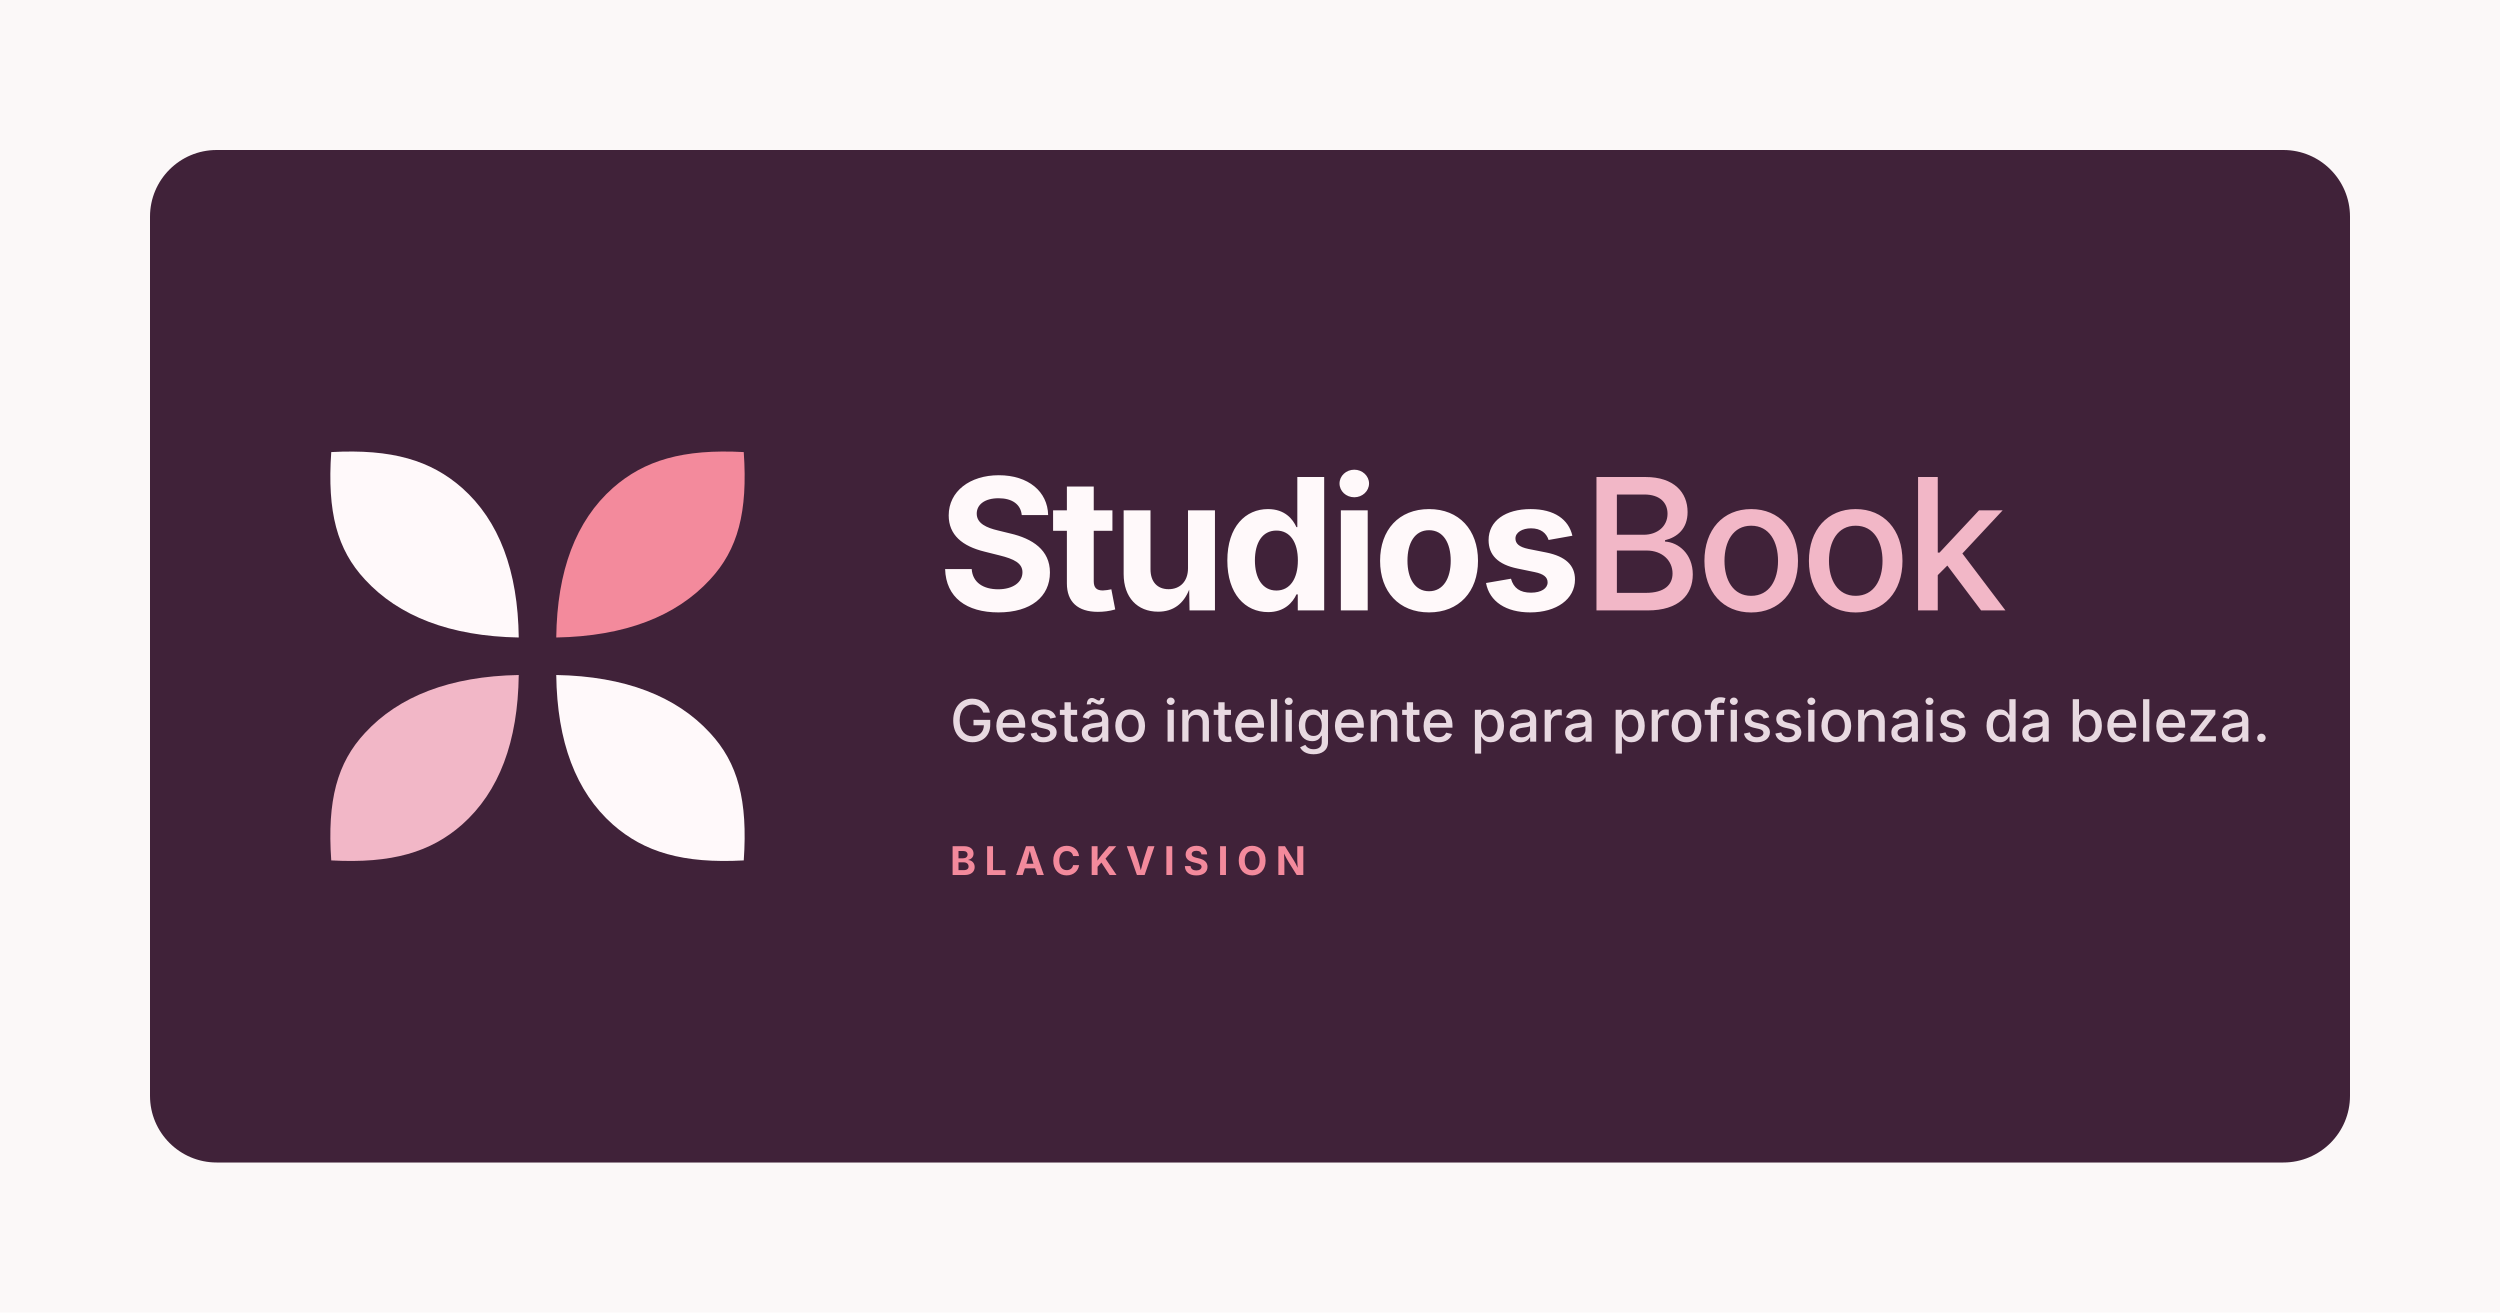
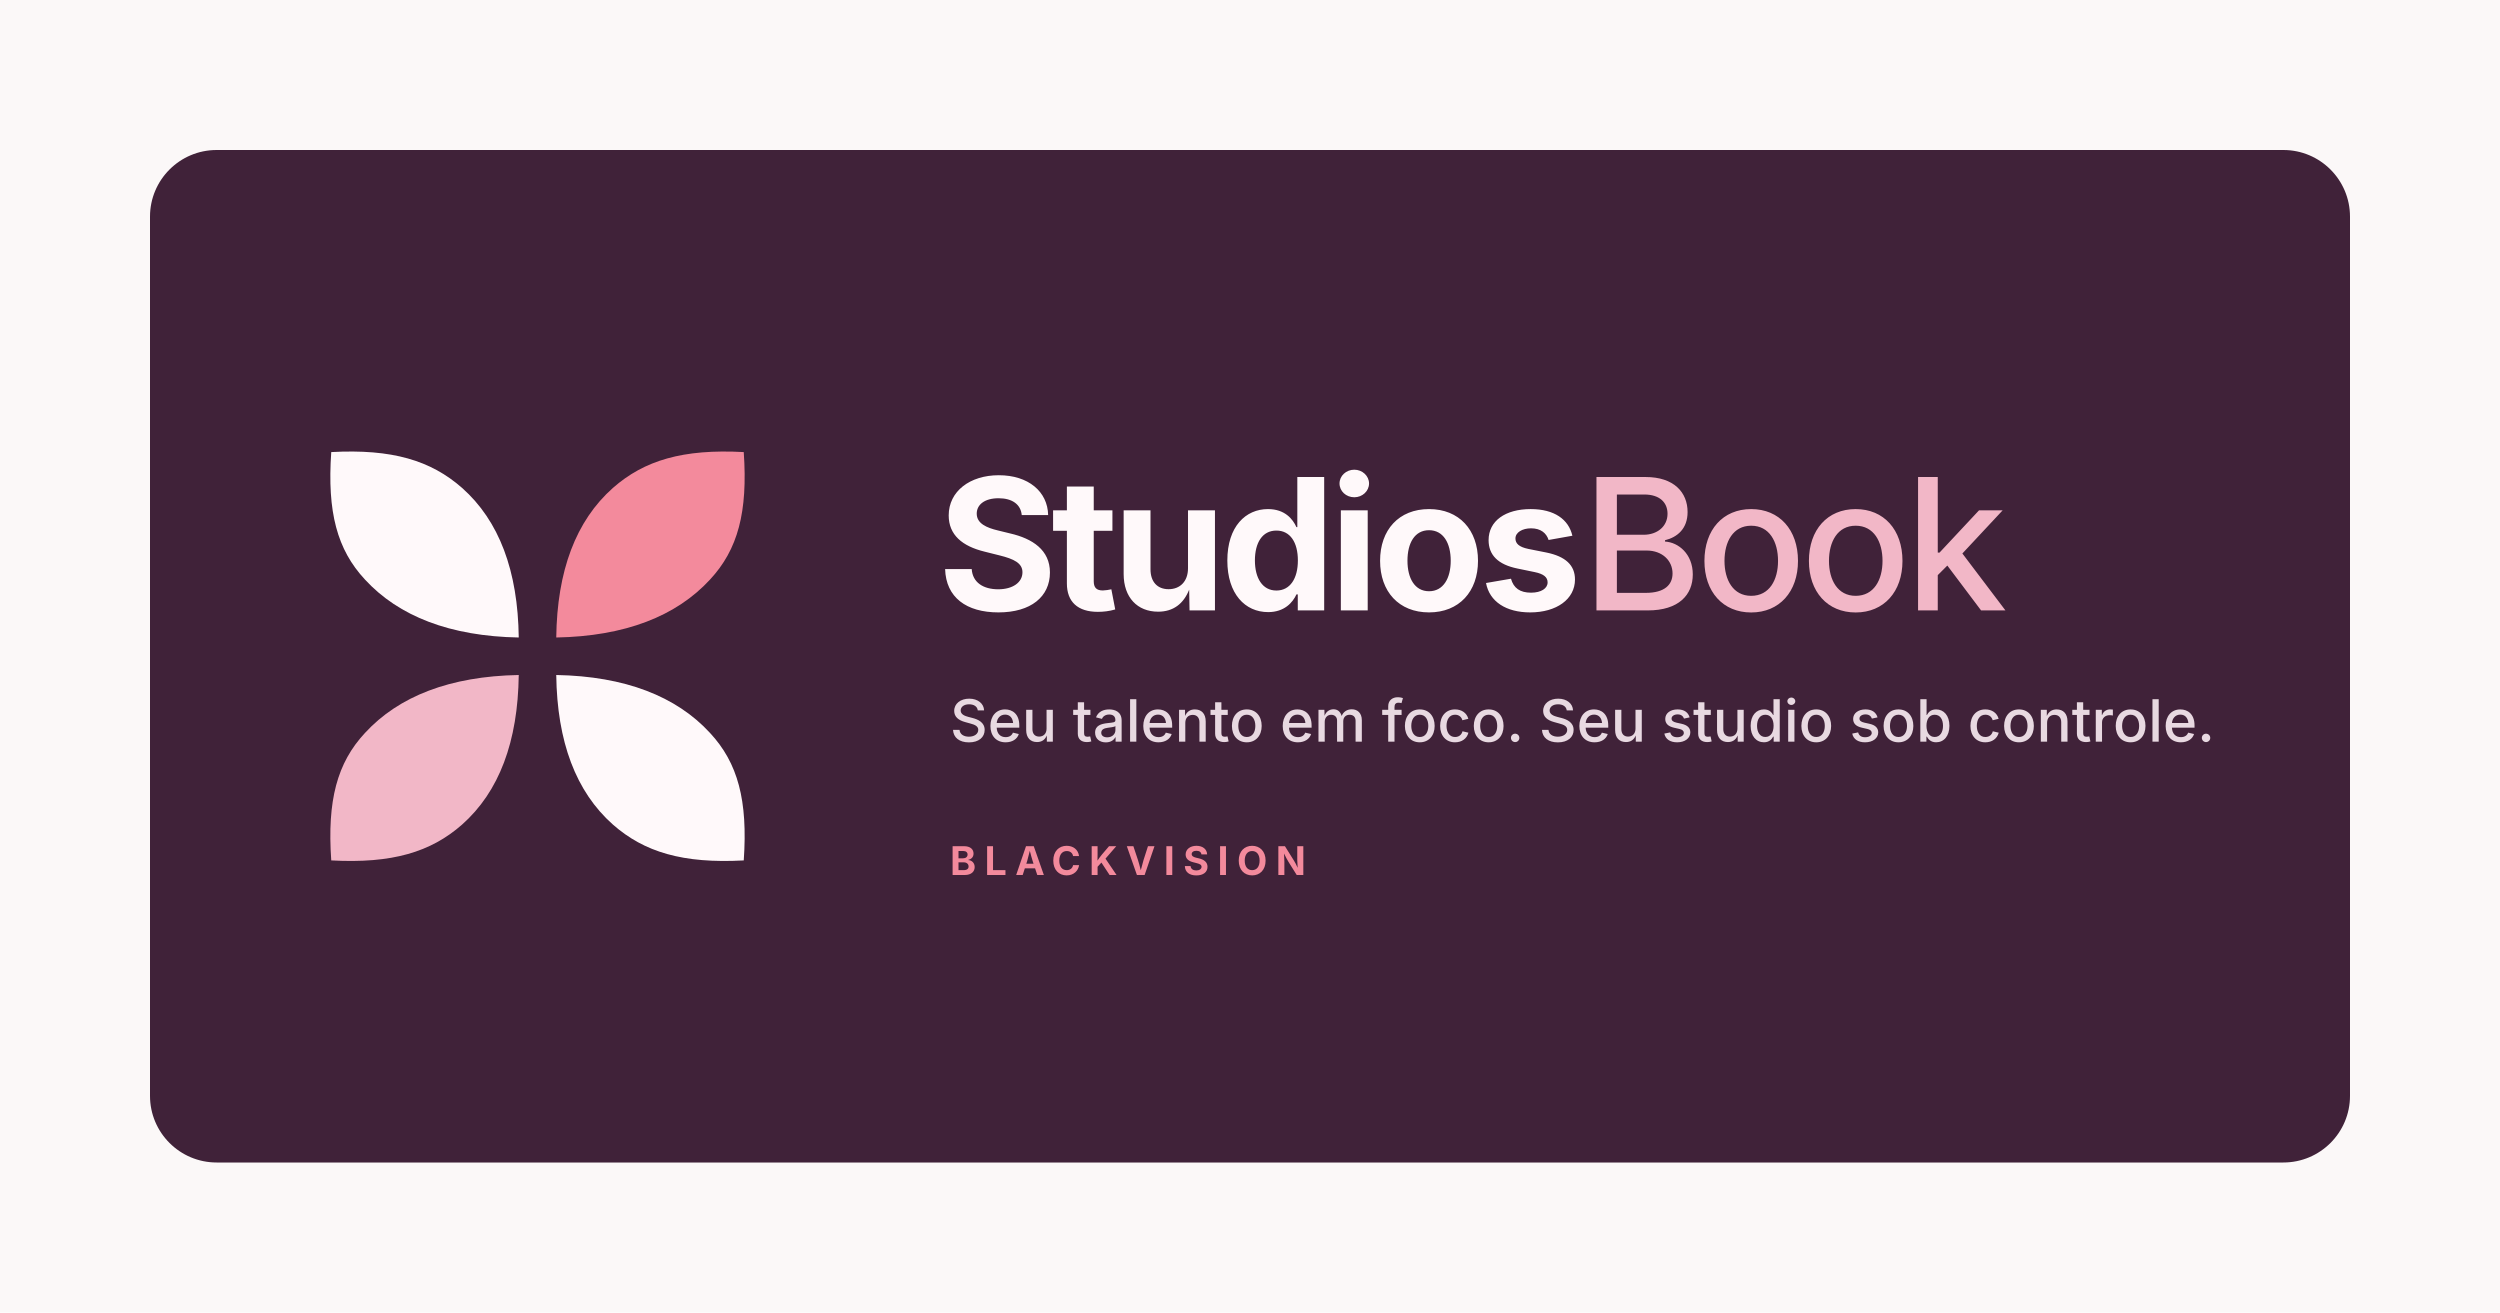
<svg xmlns="http://www.w3.org/2000/svg" viewBox="0 0 1200 630" role="img" aria-labelledby="title desc">
  <rect width="1200" height="630" fill="#FBF8F8" />
  <rect x="72" y="72" width="1056" height="486" rx="32" fill="#402239" />
  <g transform="translate(130 187) scale(2)">
    <path d="M59.5 59.5C43 59.2 30.7 54.4 22.6 45.6C15.9 38.4 13.5 29.4 14.5 15C29.1 14.2 38.4 17 45.9 23.6C54.8 31.5 59.3 43.5 59.5 59.5Z" fill="#FFF9FA" />
    <path d="M59.5 59.5C43 59.2 30.7 54.4 22.6 45.6C15.9 38.4 13.5 29.4 14.5 15C29.1 14.2 38.4 17 45.9 23.6C54.8 31.5 59.3 43.5 59.5 59.5Z" fill="#F38A9C" transform="translate(128 0) scale(-1 1)" />
    <path d="M59.5 59.5C43 59.2 30.7 54.4 22.6 45.6C15.9 38.4 13.5 29.4 14.5 15C29.1 14.2 38.4 17 45.9 23.6C54.8 31.5 59.3 43.5 59.5 59.5Z" fill="#F2B7C7" transform="translate(0 128) scale(1 -1)" />
    <path d="M59.5 59.5C43 59.2 30.7 54.4 22.6 45.6C15.9 38.4 13.5 29.4 14.5 15C29.1 14.2 38.4 17 45.9 23.6C54.8 31.5 59.3 43.5 59.5 59.5Z" fill="#FFF9FA" transform="translate(128 128) scale(-1 -1)" />
  </g>
  <text x="450" y="293" fill="#FFF9FA" font-family="DM Sans, Inter, Arial, sans-serif" font-size="88" font-weight="700" letter-spacing="-3">Studios<tspan fill="#F2B7C7" font-weight="500">Book</tspan>
  </text>
-   <text x="456" y="356" fill="#E8D9E1" font-family="DM Sans, Inter, Arial, sans-serif" font-size="28" font-weight="500">Gestão inteligente para profissionais da beleza.</text>
+   <text x="456" y="356" fill="#E8D9E1" font-family="DM Sans, Inter, Arial, sans-serif" font-size="28" font-weight="500">Seu talento em foco. Seu studio sob controle.</text>
  <text x="456" y="420" fill="#F38A9C" font-family="DM Sans, Inter, Arial, sans-serif" font-size="19" font-weight="700" letter-spacing="4">BLACKVISION</text>
</svg>
